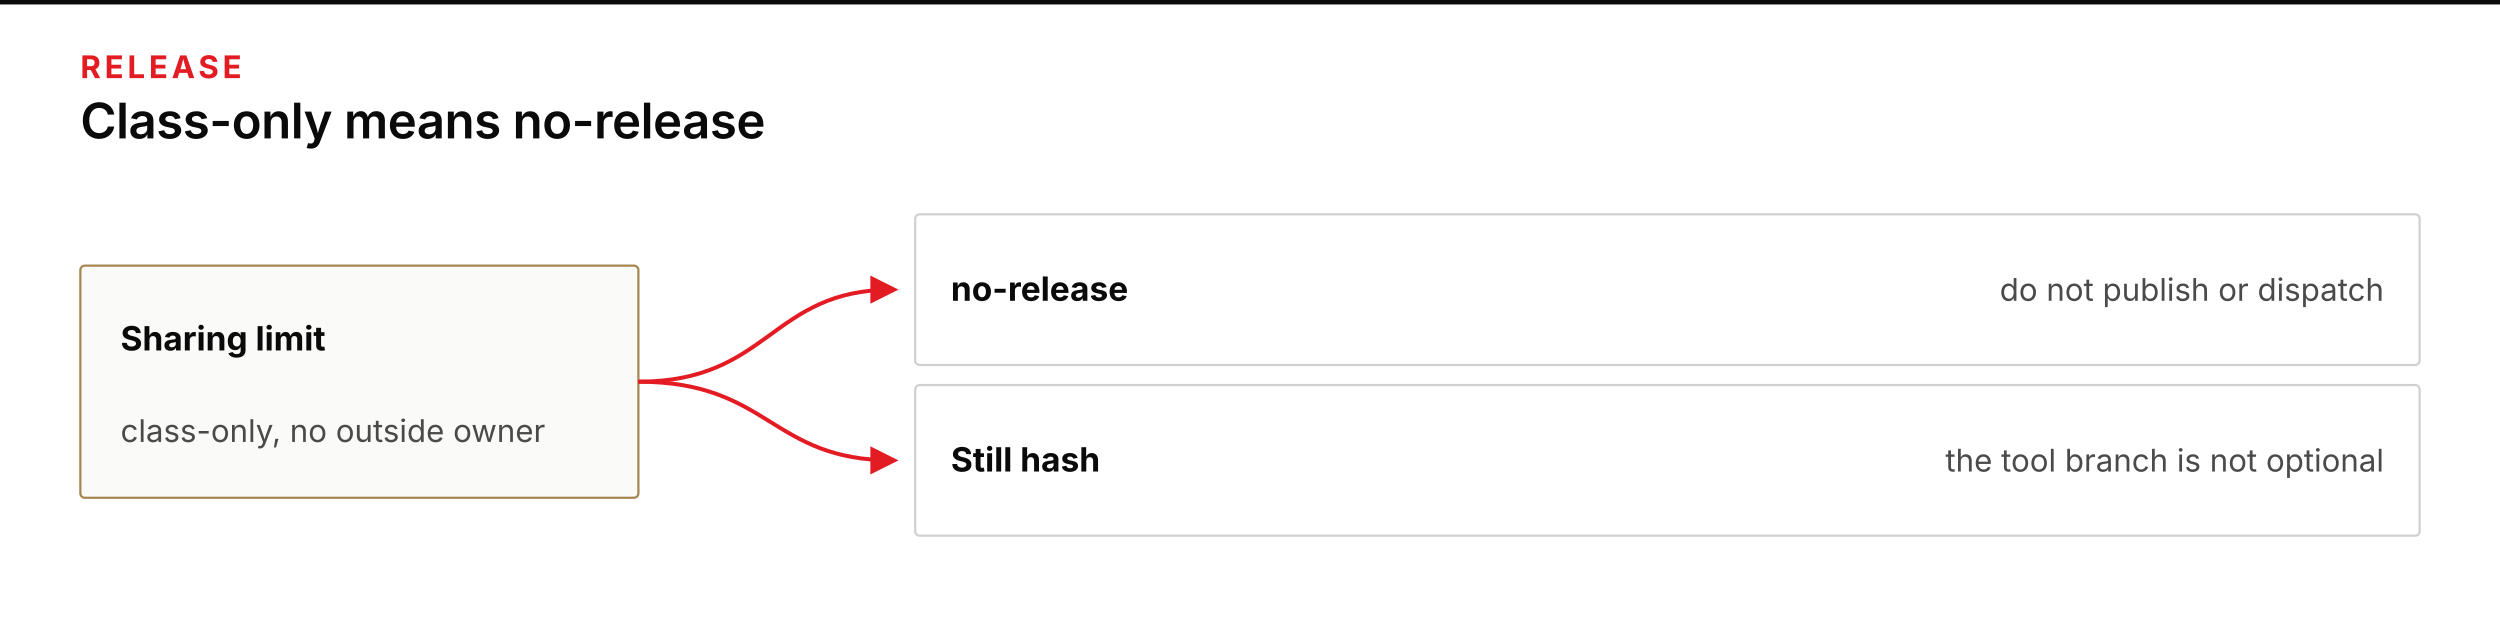
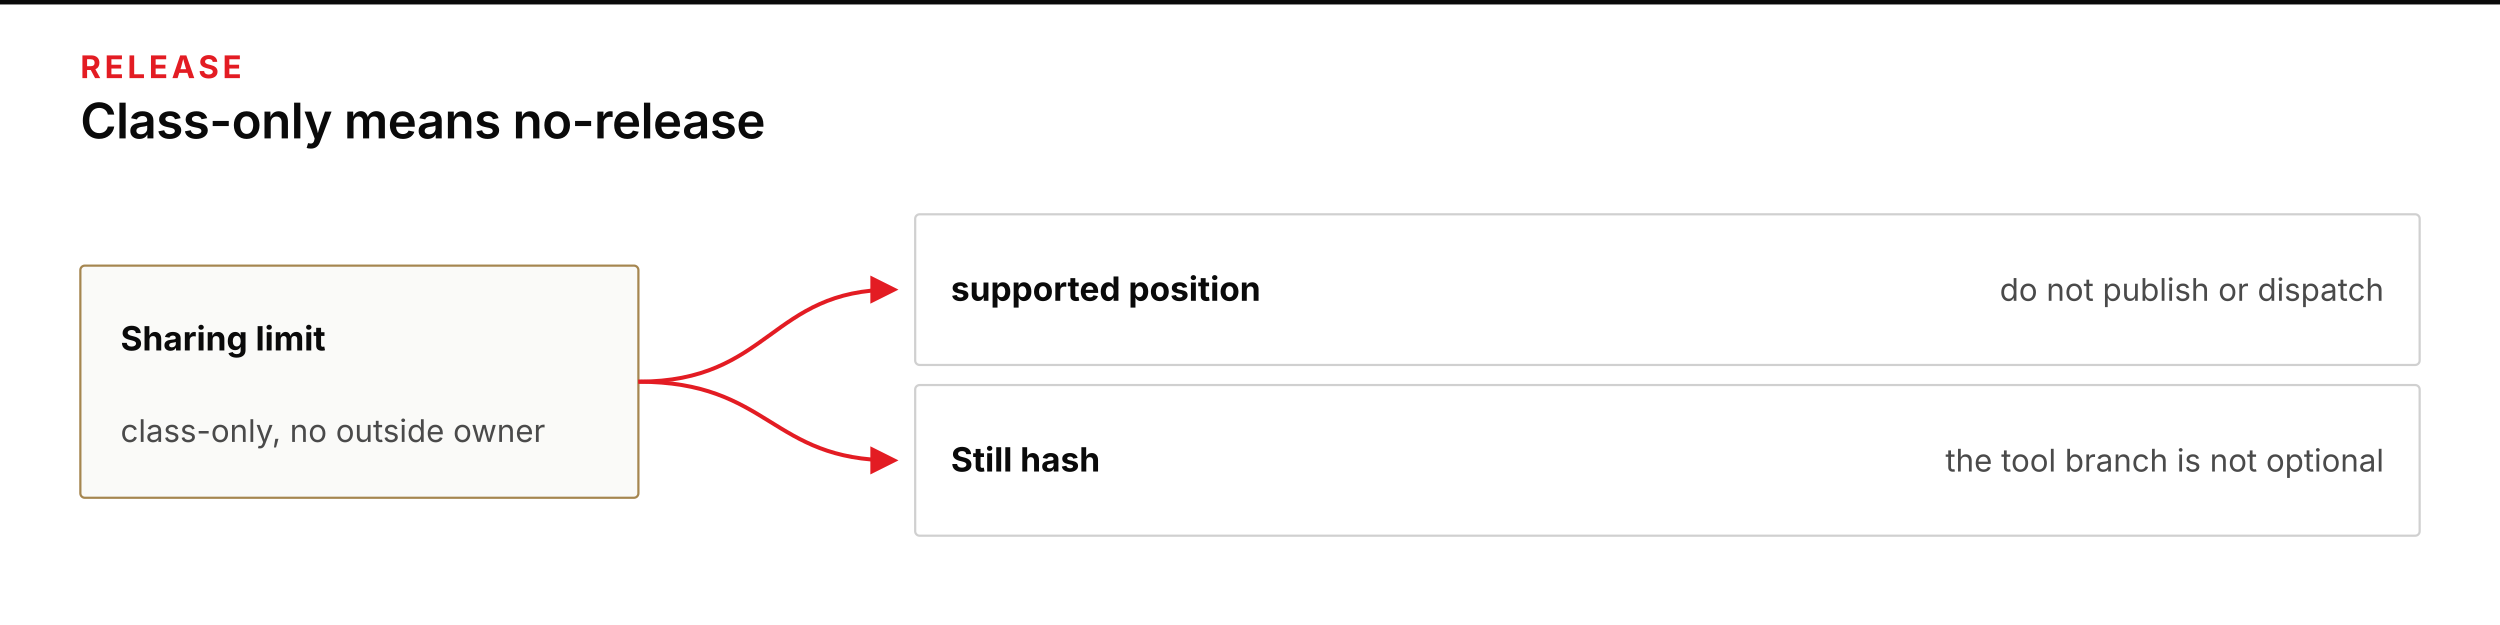
<svg xmlns="http://www.w3.org/2000/svg" viewBox="0 0 1120 280" width="1120" height="280" role="img" aria-labelledby="m03-no-release-title m03-no-release-desc">
  <style>
    text { font-family: Inter, "IBM Plex Sans", "Helvetica Neue", Arial, sans-serif; fill: #0A0A0A; }
    .eyebrow, .step, .micro { font-size: 14px; font-weight: 650; letter-spacing: 1.7px; }
    .eyebrow { fill: #E31C23; }
    .step, .micro { fill: #6B6B6B; }
    .figure-title { font-size: 22px; font-weight: 600; letter-spacing: -0.2px; }
    .label { font-size: 15px; font-weight: 650; }
    .body { font-size: 14px; font-weight: 430; fill: #4A4A4A; }
  </style>
  <rect width="1120" height="280" fill="#FFFFFF" />
  <path d="M 0 0 H 1120" stroke="#0A0A0A" stroke-width="4" />
  <text class="eyebrow" x="36" y="35">RELEASE</text>
  <text class="figure-title" x="36" y="62" text-anchor="start">
    <tspan x="36" dy="0">Class-only means no-release</tspan>
  </text>
  <defs>
    <marker id="m03-no-release-arrow" viewBox="0 0 10 10" refX="8" refY="5" markerWidth="7" markerHeight="7" orient="auto-start-reverse">
      <path d="M 0 0 L 10 5 L 0 10 z" fill="#E31C23" />
    </marker>
  </defs>
  <rect x="36" y="119" width="250" height="104" rx="2" fill="#FAFAF8" stroke="#A58650" />
  <text class="label" x="54" y="157" text-anchor="start">
    <tspan x="54" dy="0">Sharing limit</tspan>
  </text>
  <text class="body" x="54" y="198" text-anchor="start">
    <tspan x="54" dy="0">class-only, no outside owner</tspan>
  </text>
  <path d="M 286 171 C 345 171, 345 129.75, 400 129.75" fill="none" stroke="#E31C23" stroke-width="1.8" marker-end="url(#m03-no-release-arrow)" />
  <rect x="410" y="96" width="674" height="67.5" rx="2" fill="#FFFFFF" stroke="#D0D0D0" />
-   <text class="label" x="426" y="134.75">no-release</text>
+   <text class="label" x="426" y="134.75">supported position</text>
  <text class="body" x="1068" y="134.75" text-anchor="end">do not publish or dispatch</text>
  <path d="M 286 171 C 345 171, 345 206.25, 400 206.25" fill="none" stroke="#E31C23" stroke-width="1.8" marker-end="url(#m03-no-release-arrow)" />
  <rect x="410" y="172.5" width="674" height="67.5" rx="2" fill="#FFFFFF" stroke="#D0D0D0" />
  <text class="label" x="426" y="211.25">Still hash</text>
  <text class="body" x="1068" y="211.25" text-anchor="end">the tool branch is not optional</text>
</svg>
